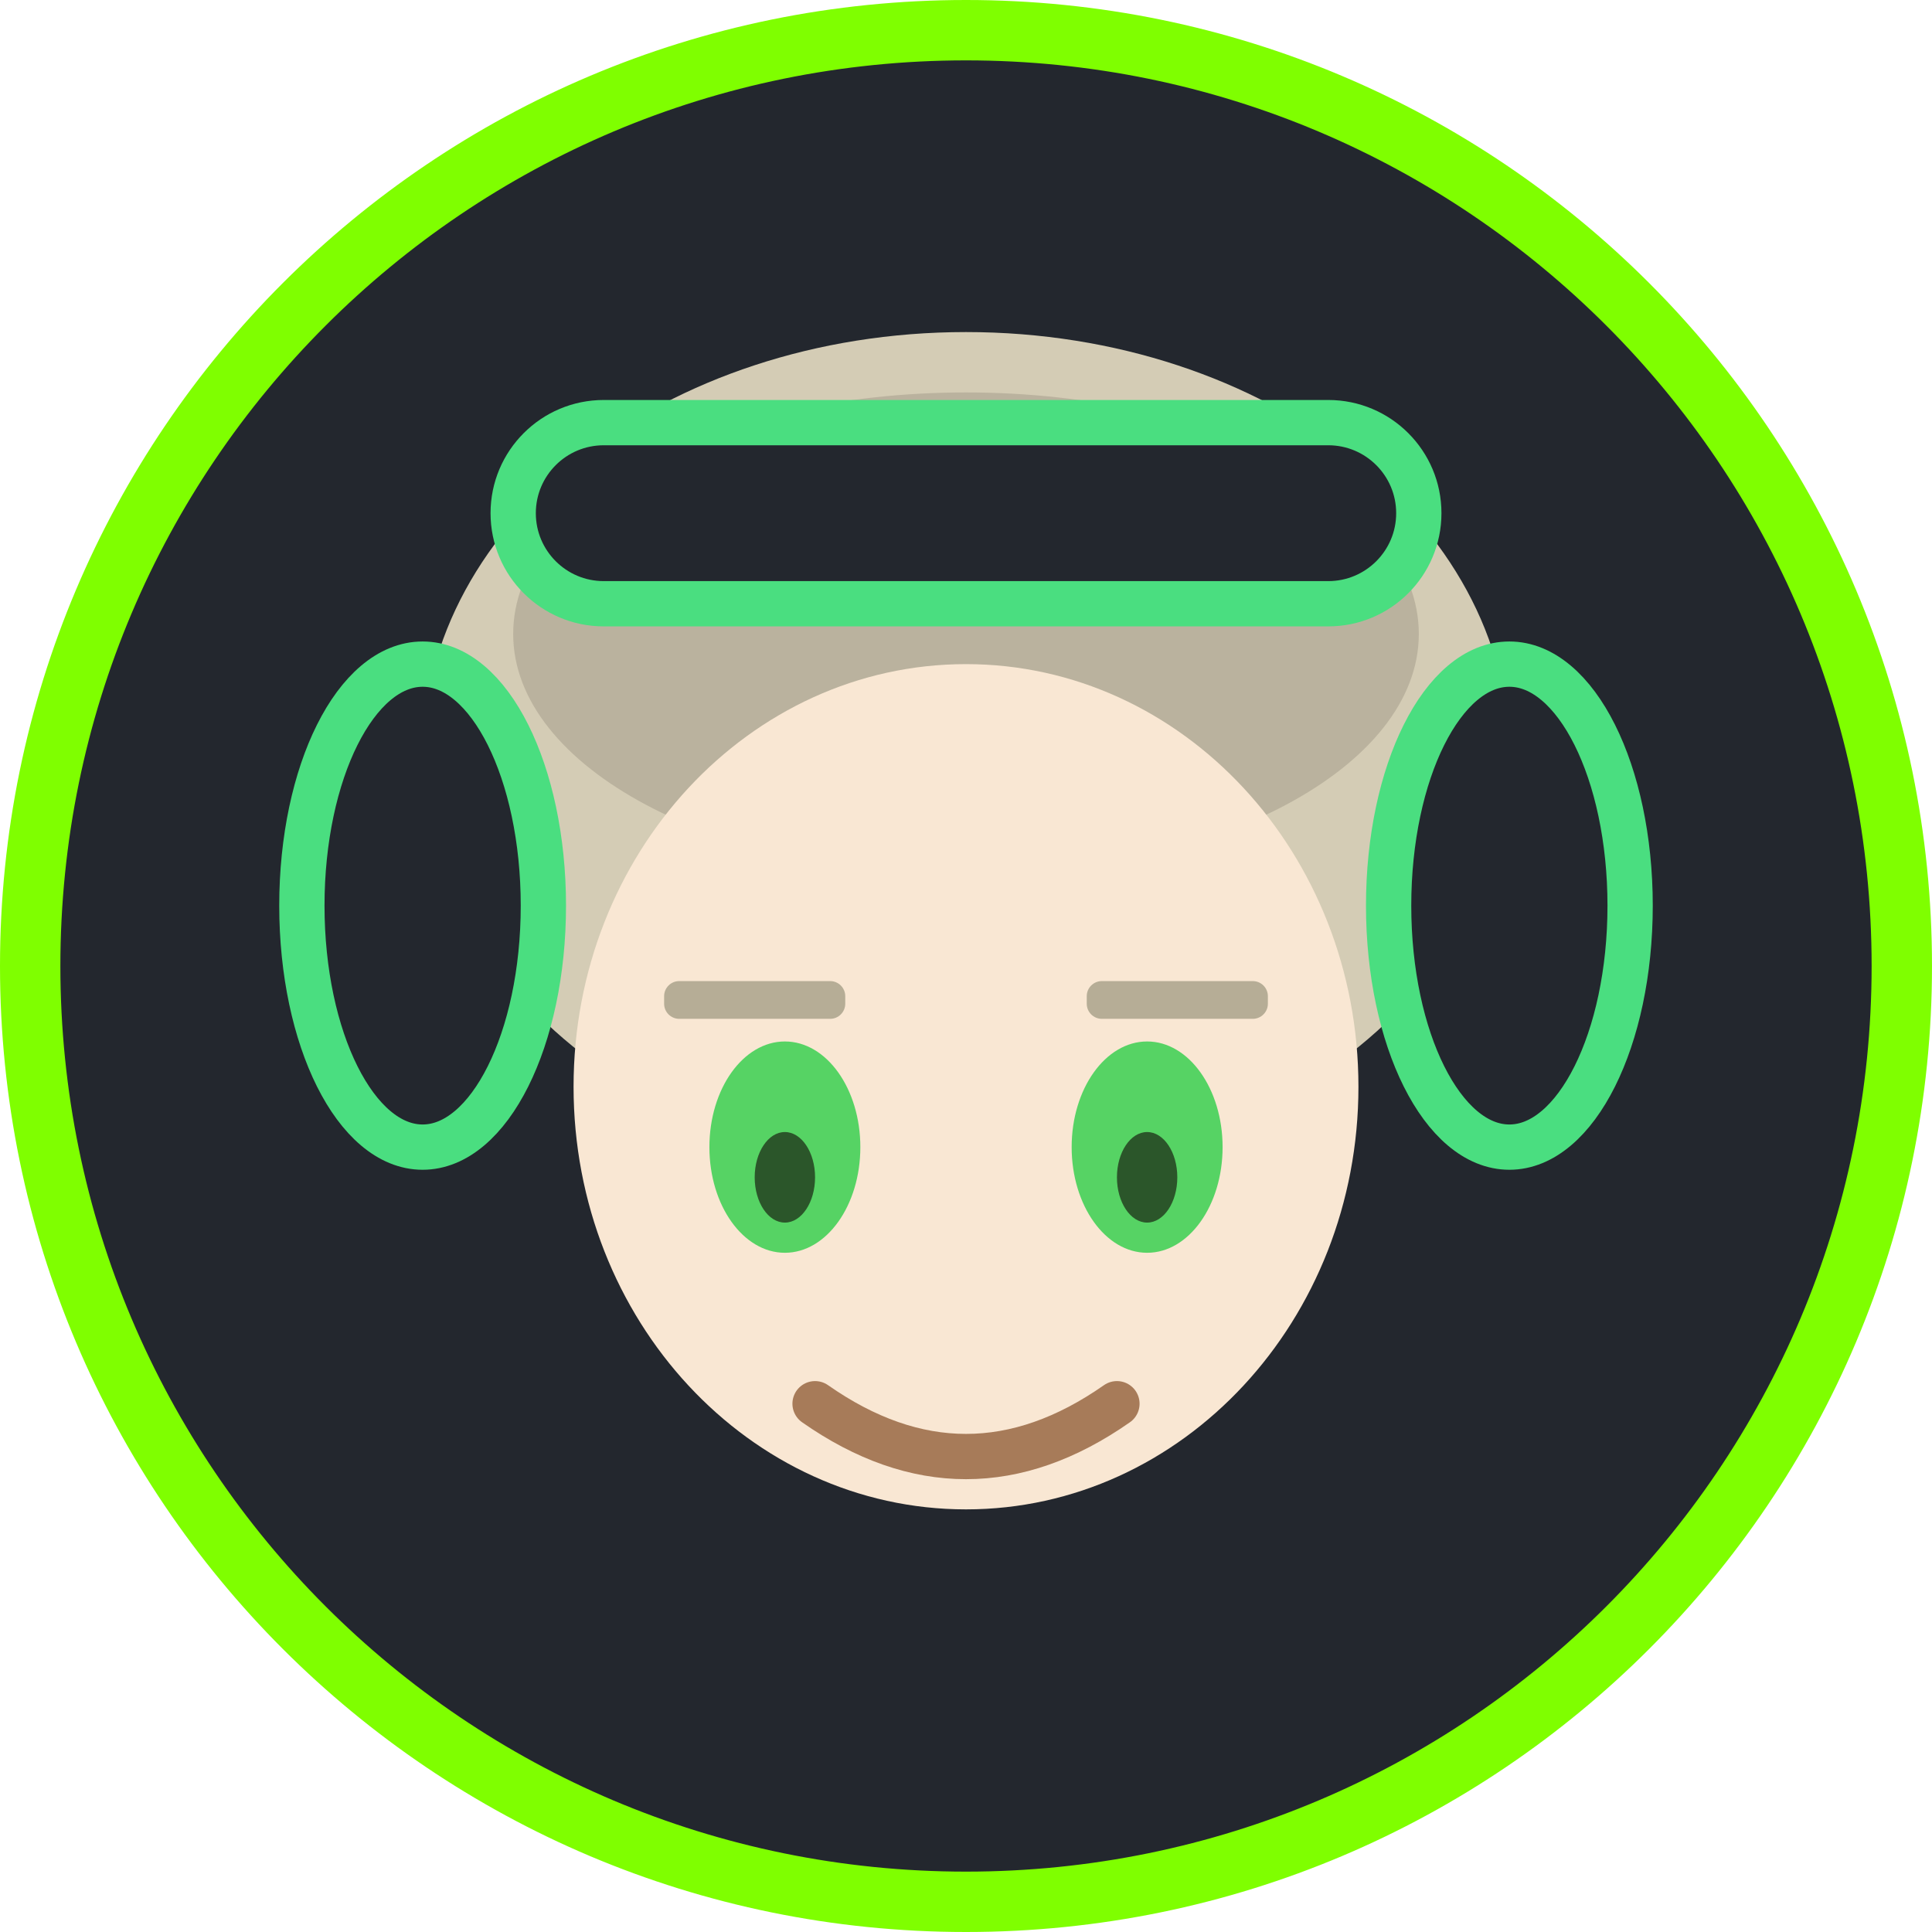
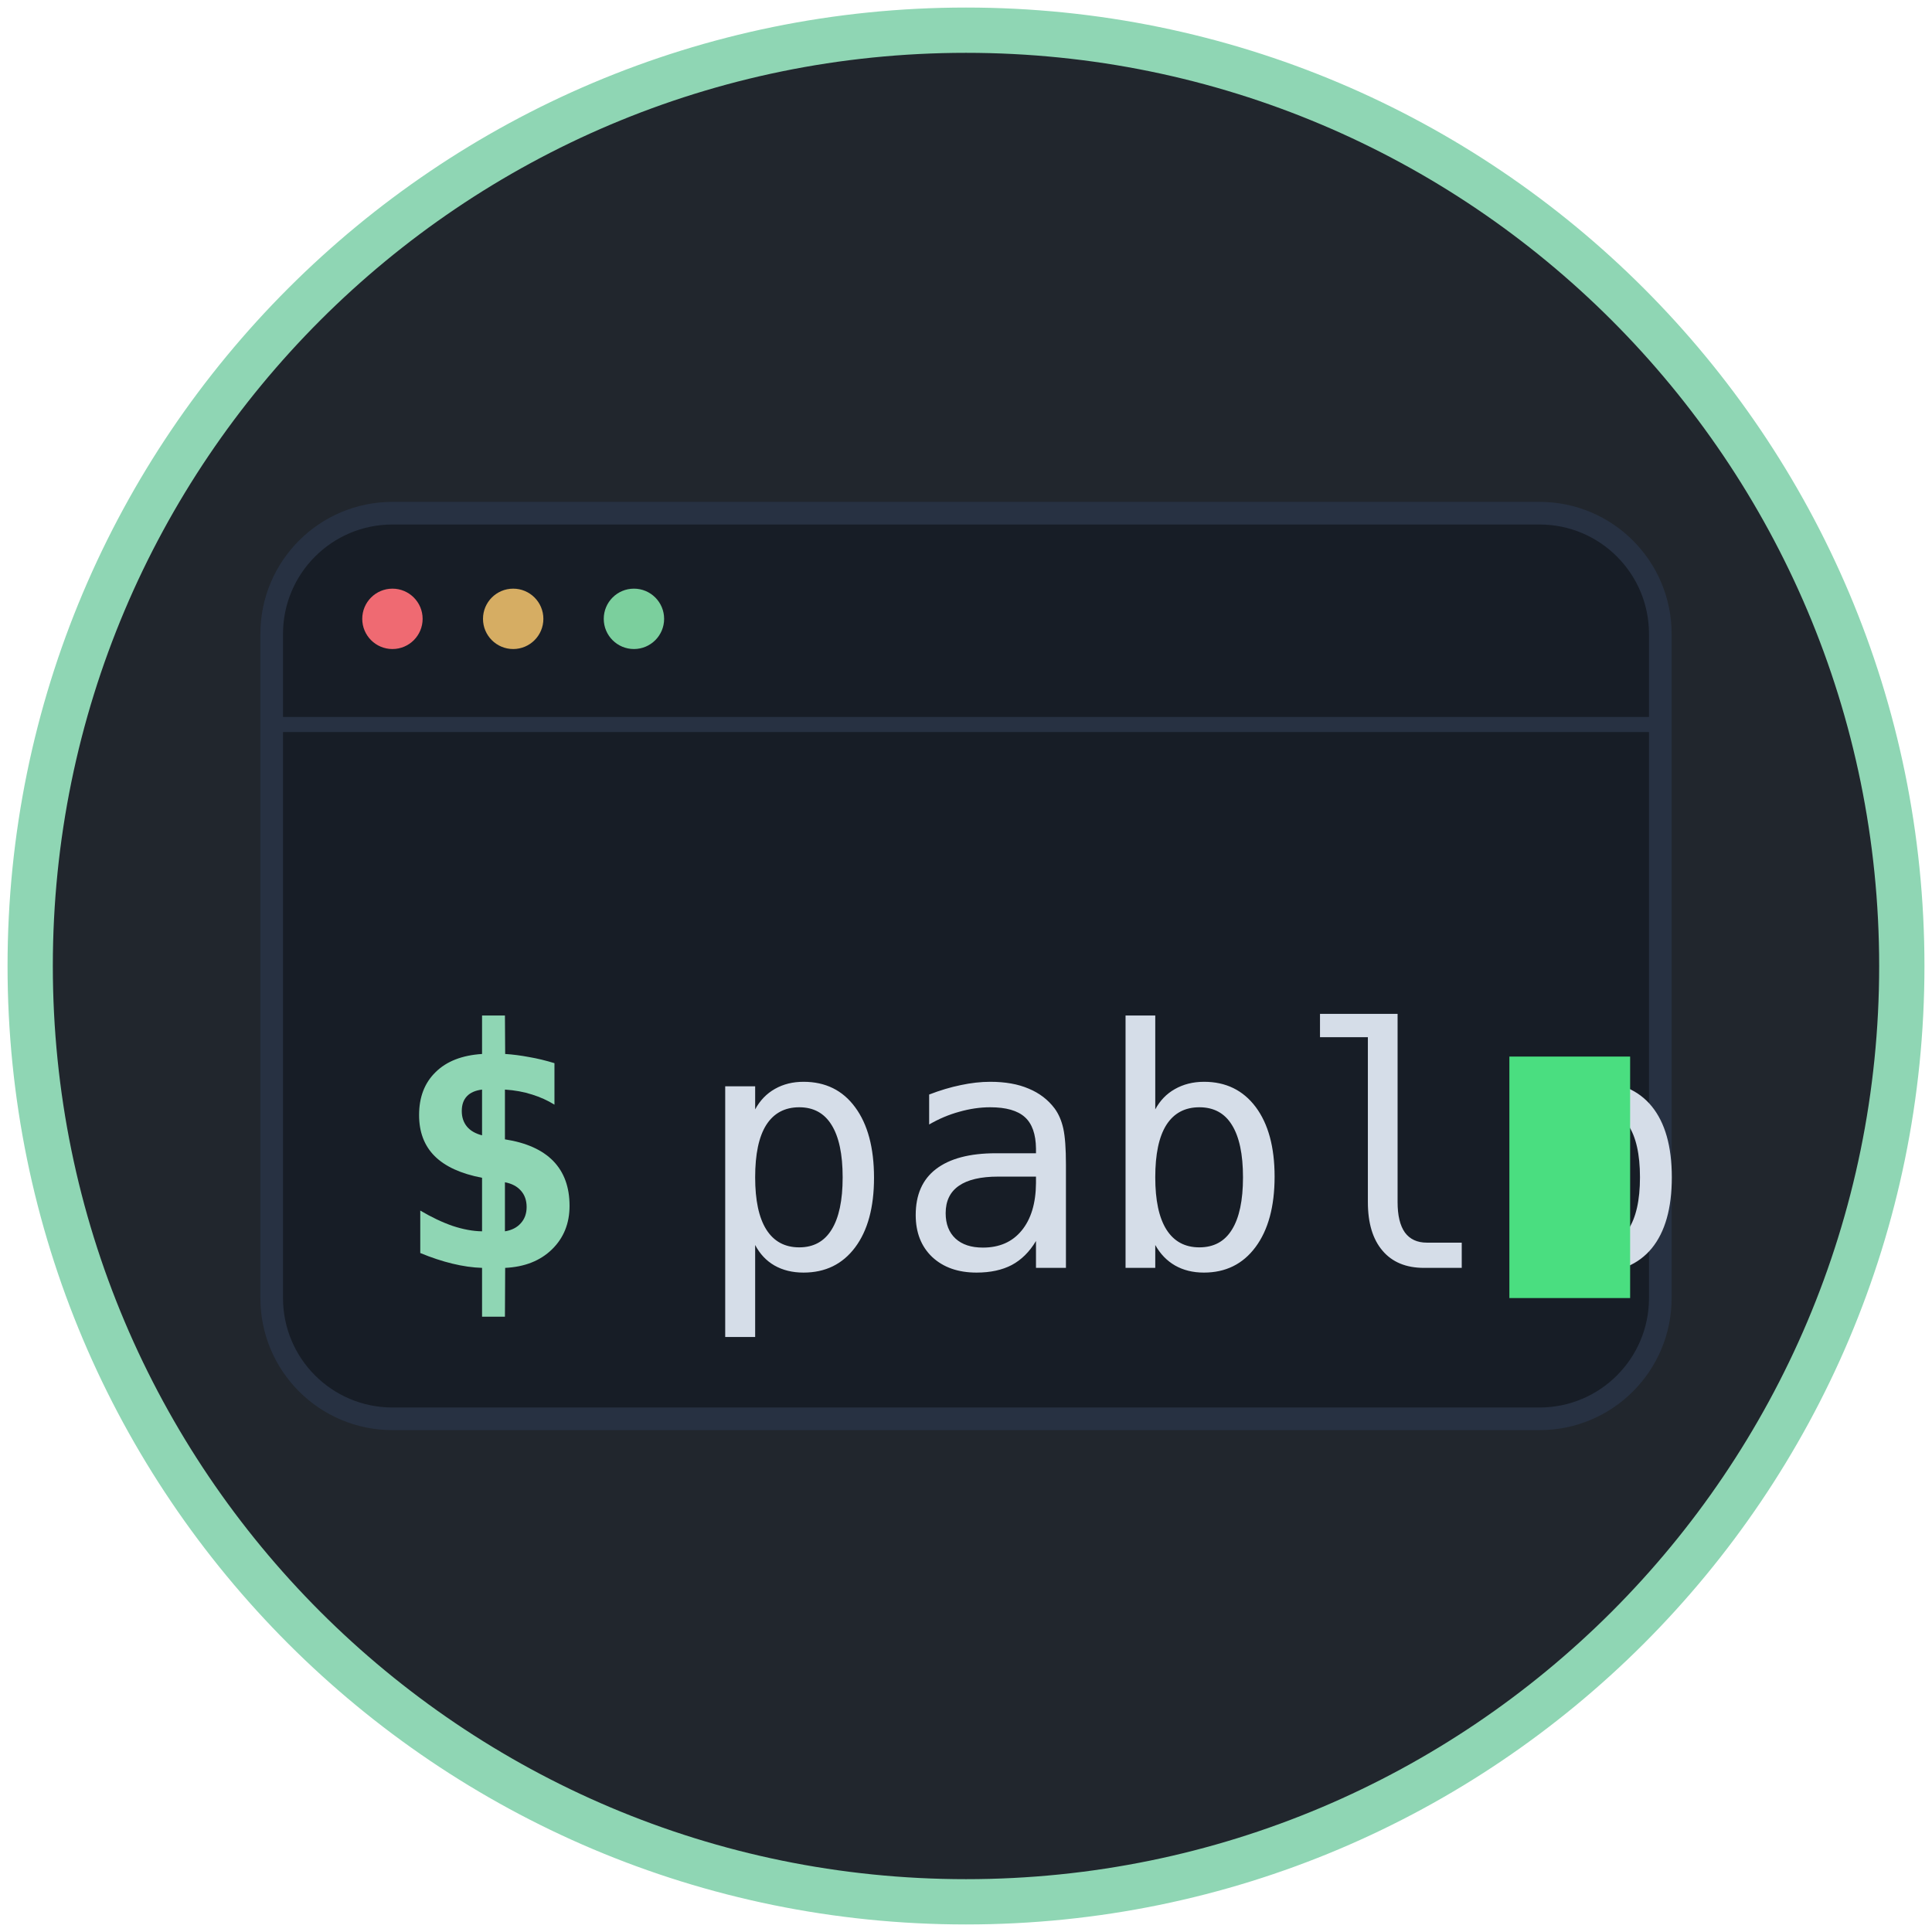
<svg xmlns="http://www.w3.org/2000/svg" viewBox="0 0 128 128" fill="none">
-   <circle cx="64" cy="64" r="62" fill="#23272E" stroke="#7fff00" stroke-width="4" />
-   <ellipse cx="64" cy="50" rx="36" ry="28" fill="#d4ccb5" />
-   <ellipse cx="64" cy="42" rx="30" ry="16" fill="#bab29e" />
-   <ellipse cx="64" cy="72" rx="26" ry="28" fill="#F9E7D3" />
-   <rect x="34" y="28" width="60" height="12" rx="6" fill="#23272E" stroke="#4ADE80" stroke-width="3" />
-   <ellipse cx="28" cy="60" rx="8" ry="16" fill="#23272E" stroke="#4ADE80" stroke-width="3" />
-   <ellipse cx="100" cy="60" rx="8" ry="16" fill="#23272E" stroke="#4ADE80" stroke-width="3" />
-   <ellipse cx="52" cy="76" rx="5" ry="7" fill="#56d364" />
-   <ellipse cx="76" cy="76" rx="5" ry="7" fill="#56d364" />
-   <ellipse cx="52" cy="78" rx="2" ry="3" fill="#21371B" opacity="0.8" />
-   <ellipse cx="76" cy="78" rx="2" ry="3" fill="#21371B" opacity="0.8" />
-   <rect x="44" y="65" width="12" height="2.5" rx="1" fill="#b6ad96" />
-   <rect x="72" y="65" width="12" height="2.5" rx="1" fill="#b6ad96" />
-   <path d="M54 93 Q64 100 74 93" stroke="#a77b59" stroke-width="3" fill="none" stroke-linecap="round" />
+   <circle cx="64" cy="64" r="62" fill="#21262d" stroke="#8fd6b4" stroke-width="3" />
+   <rect x="18" y="34" width="92" height="60" rx="8" fill="#171d26" stroke="#273142" stroke-width="1.5" />
+   <line x1="18" y1="48" x2="110" y2="48" stroke="#273142" stroke-width="1" />
+   <circle cx="26" cy="41" r="2" fill="#ef6a72" />
+   <circle cx="34" cy="41" r="2" fill="#d6ad63" />
+   <circle cx="42" cy="41" r="2" fill="#7bcf9d" />
+   <text x="26" y="84" font-family="'Mona Sans Mono','Cascadia Code',monospace" font-size="22" font-weight="700" fill="#8fd6b4">$</text>
+   <text x="46" y="84" font-family="'Mona Sans Mono','Cascadia Code',monospace" font-size="22" font-weight="500" fill="#d5dde8">pablo</text>
+   <rect x="100" y="70" width="8" height="16" fill="#4ade80" class="avatar-cursor" />
</svg>
